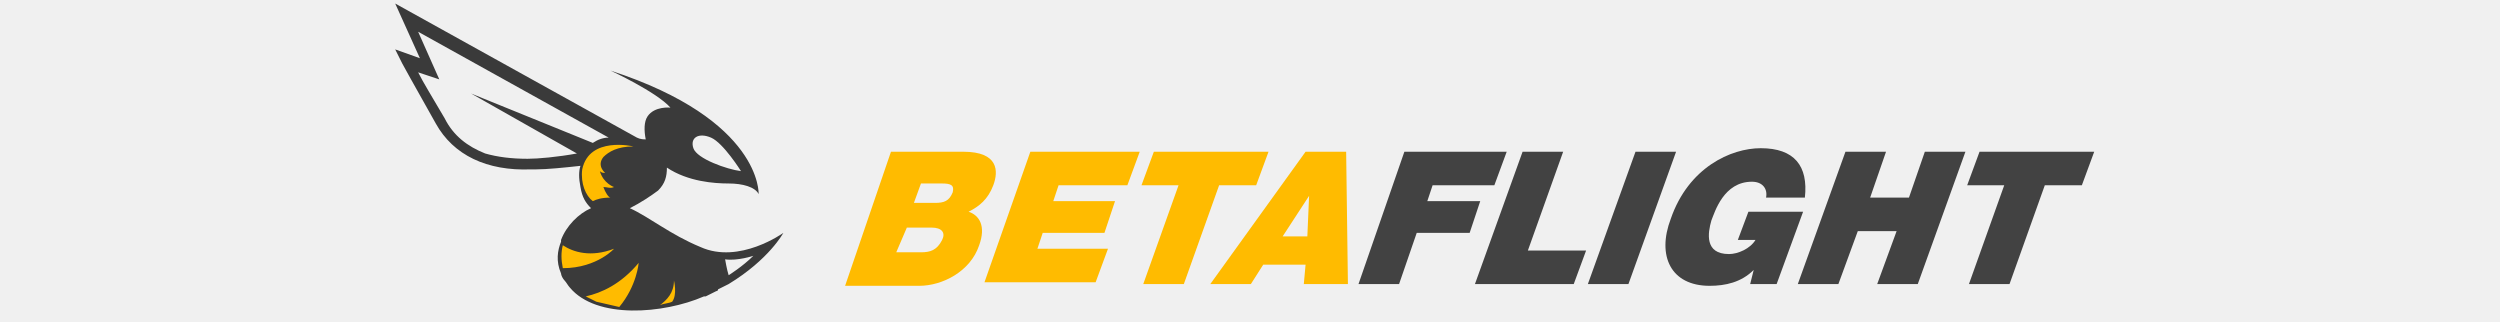
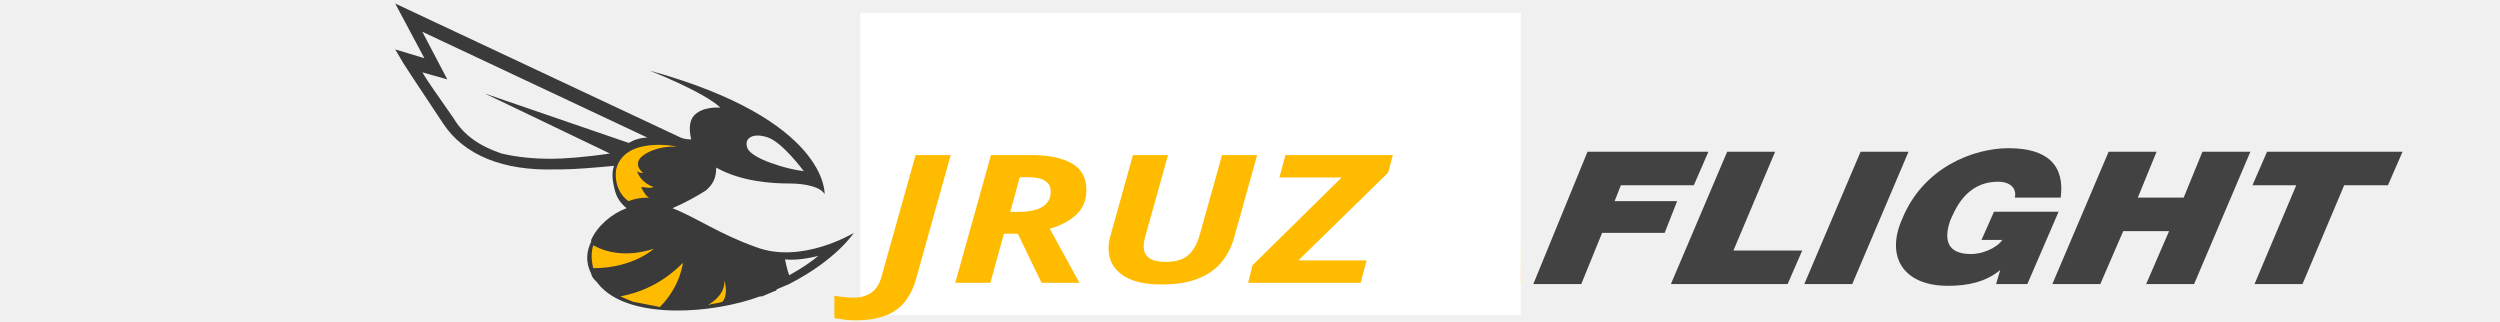
<svg xmlns="http://www.w3.org/2000/svg" version="1.1" id="Ebene_1" x="0px" y="0px" viewBox="-70 61.5 141.7 18.2" style="enable-background:new -70 61.5 141.7 18.2;" xml:space="preserve">
-   <style type="text/css">
+   <defs id="defs3717" />
+   <style type="text/css" id="style3680">
	.st0{fill:#FFBB00;}
	.st1{fill:#424242;}
	.st2{fill:#3A3A3A;}
</style>
-   <g>
-     <g>
-       <path class="st0" d="M-19.5,70.1h4.1c2,0,2,1.1,1.7,1.9s-0.8,1.2-1.4,1.5c0.6,0.2,1,0.8,0.6,1.9c-0.5,1.5-2.1,2.3-3.4,2.3h-4.2    L-19.5,70.1z M-19.2,75.8h1.4c0.5,0,0.9-0.1,1.2-0.7c0.2-0.4,0-0.7-0.6-0.7h-1.4L-19.2,75.8z M-18.2,73h1.2c0.5,0,0.8-0.1,1-0.6    c0.1-0.4-0.1-0.5-0.6-0.5h-1.2L-18.2,73z" />
-       <path class="st0" d="M-11.6,70.1h6.2L-6.1,72H-10l-0.3,0.9h3.5l-0.6,1.8h-3.5l-0.3,0.9h4l-0.7,1.9h-6.3L-11.6,70.1z" />
-       <path class="st0" d="M-3.2,72h-2.1l0.7-1.9h6.5L1.2,72h-2.1l-2,5.6h-2.3L-3.2,72z" />
-       <path class="st0" d="M4,70.1h2.3l0.1,7.5H3.9L4,76.5H1.6l-0.7,1.1h-2.3L4,70.1z M4.1,74.9l0.1-2.3l0,0l-1.5,2.3H4.1z" />
-       <path class="st1" d="M9.6,70.1h5.8L14.7,72h-3.5l-0.3,0.9h3l-0.6,1.8h-3l-1,2.9H7L9.6,70.1z" />
-       <path class="st1" d="M16.3,70.1h2.3l-2,5.6h3.3l-0.7,1.9h-5.6L16.3,70.1z" />
-       <path class="st1" d="M22.7,70.1H25l-2.7,7.5H20L22.7,70.1z" />
-       <path class="st1" d="M29.4,76.8c-0.7,0.7-1.6,0.9-2.5,0.9c-2.2,0-3-1.7-2.2-3.8c1-2.9,3.4-4,5.1-4c1.9,0,2.7,1,2.5,2.8h-2.2    c0.1-0.5-0.2-0.9-0.8-0.9c-1.6,0-2.1,1.7-2.3,2.2c-0.2,0.7-0.4,1.9,1,1.9c0.5,0,1.2-0.3,1.5-0.8h-1l0.6-1.6h3.1l-1.5,4.1h-1.5    L29.4,76.8z" />
-       <path class="st1" d="M34.6,70.1h2.3L36,72.7h2.2l0.9-2.6h2.3l-2.7,7.5h-2.3l1.1-3h-2.2l-1.1,3h-2.3L34.6,70.1z" />
-       <path class="st1" d="M43.6,72h-2.1l0.7-1.9h6.5L48,72h-2.1l-2,5.6h-2.3L43.6,72z" />
-     </g>
-     <g>
-       <path class="st0" d="M-36.4,73.5c0,0-2.5,1.2-1.7,3.5c0.9,2.6,5.3,2.3,7.9,1.2c2.2-0.9,0.4-1.6,0.4-1.6l-2.3-1.3l-3.4-2.1    L-36.4,73.5z" />
-       <path class="st2" d="M-30.3,75.5c-1.7-0.7-2.9-1.7-4-2.2c0.6-0.3,1.2-0.7,1.6-1c0.4-0.4,0.5-0.8,0.5-1.3c1.2,0.8,2.7,0.9,3.5,0.9    c0.8,0,1.5,0.2,1.7,0.6c0,0,0.2-4.2-8.4-7c0,0,2.6,1.2,3.4,2.1c0,0-0.9-0.1-1.3,0.5c-0.2,0.3-0.2,0.8-0.1,1.3    c-0.1,0-0.3,0-0.5-0.1l-13.7-7.6l1.4,3.1l-1.4-0.5l0.4,0.8c0,0,0.6,1.1,1.9,3.4c1,1.8,2.9,2.7,5.4,2.6c0.1,0,0.2,0,0.3,0    c0.6,0,1.6-0.1,2.5-0.2c-0.1,0.3-0.1,0.7,0,1.2c0.1,0.6,0.3,0.9,0.6,1.2c-0.7,0.3-1.4,1-1.7,1.8c0,0,0,0,0,0c0,0,0,0,0,0.1    c0,0,0,0,0,0c-0.2,0.5-0.3,1.1,0,1.8c0,0,0,0,0,0c0,0.1,0.1,0.3,0.2,0.4c0.1,0.1,0.2,0.3,0.3,0.4c1.5,1.8,5.3,1.5,7.6,0.5    c0,0,0.1,0,0.1,0c0.2-0.1,0.4-0.2,0.6-0.3c0,0,0.1,0,0.1-0.1c0.2-0.1,0.4-0.2,0.6-0.3c2.3-1.4,3.1-2.9,3.1-2.9    S-28.1,76.5-30.3,75.5z M-29.7,69.3c0.7,0.3,1.7,1.9,1.7,1.9c-0.8-0.1-2.5-0.7-2.7-1.3S-30.4,69-29.7,69.3z M-40.1,70.5    c-0.9,0-1.7-0.1-2.4-0.3c-1-0.4-1.8-1-2.3-2c-0.7-1.2-1.2-2-1.5-2.6l1.2,0.4l-1.2-2.7l10.8,6c-0.3,0-0.6,0.1-0.9,0.3l-6.9-2.8    l6,3.4C-38.4,70.4-39.5,70.5-40.1,70.5z M-38.1,76.7c-0.1-0.5-0.1-0.9,0-1.3c0.6,0.4,1.6,0.7,2.9,0.2    C-35.1,75.5-36.1,76.7-38.1,76.7z M-34.9,78.9c-0.4-0.1-0.9-0.2-1.3-0.3c-0.2-0.1-0.4-0.2-0.6-0.3c0.9-0.2,2-0.7,3-1.9    C-33.8,76.4-33.9,77.7-34.9,78.9z M-31.9,78.6c-0.2,0.1-0.5,0.1-0.7,0.2c0.4-0.3,0.8-0.7,0.8-1.4C-31.8,77.4-31.6,78.2-31.9,78.6z     M-28.7,77.1c-0.1-0.3-0.2-0.9-0.2-0.9c0.7,0.1,1.6-0.2,1.6-0.2C-27.9,76.6-28.7,77.1-28.7,77.1z" />
-       <path class="st0" d="M-34.1,69.8c0,0-2.5-0.6-2.9,1.3c-0.1,0.8,0.2,1.5,0.6,1.8c0.2-0.1,0.5-0.2,1-0.2c-0.1,0-0.3-0.3-0.4-0.6    c0.2,0,0.4,0.1,0.6,0c0,0-0.6-0.2-0.8-0.9c0,0,0,0,0,0c0.1,0.1,0.2,0.1,0.3,0.1c0,0-0.5-0.4-0.1-0.9C-35.5,70.1-35,69.8-34.1,69.8    z" />
+   <g id="layer1" style="display:inline">
+     <g id="g3712" transform="matrix(1.181478,0,0,1,8.638354,0)">
+       <g id="g3702">
+         <path class="st0" d="m -19.5,70.1 h 4.1 c 2,0 2,1.1 1.7,1.9 -0.3,0.8 -0.8,1.2 -1.4,1.5 0.6,0.2 1,0.8 0.6,1.9 -0.5,1.5 -2.1,2.3 -3.4,2.3 h -4.2 z m 0.3,5.7 h 1.4 c 0.5,0 0.9,-0.1 1.2,-0.7 0.2,-0.4 0,-0.7 -0.6,-0.7 h -1.4 z m 1,-2.8 h 1.2 c 0.5,0 0.8,-0.1 1,-0.6 0.1,-0.4 -0.1,-0.5 -0.6,-0.5 h -1.2 z" id="path3682" style="fill:#ffbb00" />
+         <path class="st0" d="m -11.6,70.1 h 6.2 L -6.1,72 H -10 l -0.3,0.9 h 3.5 l -0.6,1.8 h -3.5 l -0.3,0.9 h 4 l -0.7,1.9 h -6.3 z" id="path3684" style="fill:#ffbb00" />
+         <path class="st0" d="m -3.2,72 h -2.1 l 0.7,-1.9 H 1.9 L 1.2,72 h -2.1 l -2,5.6 h -2.3 z" id="path3686" style="fill:#ffbb00" />
+         <path class="st0" d="m 4,70.1 h 2.3 l 0.1,7.5 H 3.9 L 4,76.5 H 1.6 l -0.7,1.1 h -2.3 z m 0.1,4.8 0.1,-2.3 v 0 l -1.5,2.3 z" id="path3688" style="fill:#ffbb00" />
+         <path class="st1" d="m 9.6,70.1 h 5.8 L 14.7,72 h -3.5 l -0.3,0.9 h 3 l -0.6,1.8 h -3 l -1,2.9 H 7 Z" id="path3690" style="fill:#424242" />
+         <path class="st1" d="m 16.3,70.1 h 2.3 l -2,5.6 h 3.3 l -0.7,1.9 h -5.6 z" id="path3692" style="fill:#424242" />
+         <path class="st1" d="M 22.7,70.1 H 25 l -2.7,7.5 H 20 Z" id="path3694" style="fill:#424242" />
+         <path class="st1" d="m 29.4,76.8 c -0.7,0.7 -1.6,0.9 -2.5,0.9 -2.2,0 -3,-1.7 -2.2,-3.8 1,-2.9 3.4,-4 5.1,-4 1.9,0 2.7,1 2.5,2.8 h -2.2 c 0.1,-0.5 -0.2,-0.9 -0.8,-0.9 -1.6,0 -2.1,1.7 -2.3,2.2 -0.2,0.7 -0.4,1.9 1,1.9 0.5,0 1.2,-0.3 1.5,-0.8 h -1 l 0.6,-1.6 h 3.1 l -1.5,4.1 h -1.5 z" id="path3696" style="fill:#424242" />
+         <path class="st1" d="m 34.6,70.1 h 2.3 L 36,72.7 h 2.2 l 0.9,-2.6 h 2.3 l -2.7,7.5 h -2.3 l 1.1,-3 h -2.2 l -1.1,3 h -2.3 z" id="path3698" style="fill:#424242" />
+         <path class="st1" d="m 43.6,72 h -2.1 l 0.7,-1.9 h 6.5 L 48,72 h -2.1 l -2,5.6 h -2.3 z" id="path3700" style="fill:#424242" />
+       </g>
+       <g id="g3710">
+         <path class="st0" d="m -36.4,73.5 c 0,0 -2.5,1.2 -1.7,3.5 0.9,2.6 5.3,2.3 7.9,1.2 2.2,-0.9 0.4,-1.6 0.4,-1.6 l -2.3,-1.3 -3.4,-2.1 z" id="path3704" style="fill:#ffbb00" />
+         <path class="st2" d="m -30.3,75.5 c -1.7,-0.7 -2.9,-1.7 -4,-2.2 0.6,-0.3 1.2,-0.7 1.6,-1 0.4,-0.4 0.5,-0.8 0.5,-1.3 1.2,0.8 2.7,0.9 3.5,0.9 0.8,0 1.5,0.2 1.7,0.6 0,0 0.2,-4.2 -8.4,-7 0,0 2.6,1.2 3.4,2.1 0,0 -0.9,-0.1 -1.3,0.5 -0.2,0.3 -0.2,0.8 -0.1,1.3 -0.1,0 -0.3,0 -0.5,-0.1 l -13.7,-7.6 1.4,3.1 -1.4,-0.5 0.4,0.8 c 0,0 0.6,1.1 1.9,3.4 1,1.8 2.9,2.7 5.4,2.6 0.1,0 0.2,0 0.3,0 0.6,0 1.6,-0.1 2.5,-0.2 -0.1,0.3 -0.1,0.7 0,1.2 0.1,0.6 0.3,0.9 0.6,1.2 -0.7,0.3 -1.4,1 -1.7,1.8 0,0 0,0 0,0 0,0 0,0 0,0.1 0,0 0,0 0,0 -0.2,0.5 -0.3,1.1 0,1.8 0,0 0,0 0,0 0,0.1 0.1,0.3 0.2,0.4 0.1,0.1 0.2,0.3 0.3,0.4 1.5,1.8 5.3,1.5 7.6,0.5 0,0 0.1,0 0.1,0 0.2,-0.1 0.4,-0.2 0.6,-0.3 0,0 0.1,0 0.1,-0.1 0.2,-0.1 0.4,-0.2 0.6,-0.3 2.3,-1.4 3.1,-2.9 3.1,-2.9 0,0 -2.5,1.8 -4.7,0.8 z m 0.6,-6.2 c 0.7,0.3 1.7,1.9 1.7,1.9 -0.8,-0.1 -2.5,-0.7 -2.7,-1.3 -0.2,-0.6 0.3,-0.9 1,-0.6 z m -10.4,1.2 c -0.9,0 -1.7,-0.1 -2.4,-0.3 -1,-0.4 -1.8,-1 -2.3,-2 -0.7,-1.2 -1.2,-2 -1.5,-2.6 l 1.2,0.4 -1.2,-2.7 10.8,6 c -0.3,0 -0.6,0.1 -0.9,0.3 l -6.9,-2.8 6,3.4 c -1.1,0.2 -2.2,0.3 -2.8,0.3 z m 2,6.2 c -0.1,-0.5 -0.1,-0.9 0,-1.3 0.6,0.4 1.6,0.7 2.9,0.2 0.1,-0.1 -0.9,1.1 -2.9,1.1 z m 3.2,2.2 c -0.4,-0.1 -0.9,-0.2 -1.3,-0.3 -0.2,-0.1 -0.4,-0.2 -0.6,-0.3 0.9,-0.2 2,-0.7 3,-1.9 0,0 -0.1,1.3 -1.1,2.5 z m 3,-0.3 c -0.2,0.1 -0.5,0.1 -0.7,0.2 0.4,-0.3 0.8,-0.7 0.8,-1.4 0,0 0.2,0.8 -0.1,1.2 z m 3.2,-1.5 c -0.1,-0.3 -0.2,-0.9 -0.2,-0.9 0.7,0.1 1.6,-0.2 1.6,-0.2 -0.6,0.6 -1.4,1.1 -1.4,1.1 z" id="path3706" style="fill:#3a3a3a" />
+         <path class="st0" d="m -34.1,69.8 c 0,0 -2.5,-0.6 -2.9,1.3 -0.1,0.8 0.2,1.5 0.6,1.8 0.2,-0.1 0.5,-0.2 1,-0.2 -0.1,0 -0.3,-0.3 -0.4,-0.6 0.2,0 0.4,0.1 0.6,0 0,0 -0.6,-0.2 -0.8,-0.9 0,0 0,0 0,0 0.1,0.1 0.2,0.1 0.3,0.1 0,0 -0.5,-0.4 -0.1,-0.9 0.3,-0.3 0.8,-0.6 1.7,-0.6 z" id="path3708" style="fill:#ffbb00" />
+       </g>
    </g>
  </g>
+   <g id="layer3" style="display:inline">
+     <rect style="display:inline;fill:#ffffff;fill-opacity:1;stroke-width:1.084" id="rect4575" width="37.432" height="17.122" x="-21.232" y="62.224" />
+   </g>
+   <g id="layer2" style="display:inline">
+     <text xml:space="preserve" style="font-style:normal;font-weight:normal;font-size:11.632px;line-height:21.809px;font-family:sans-serif;letter-spacing:0px;word-spacing:0px;fill:#ffbb00;fill-opacity:1;stroke:none;stroke-width:0.872" x="-17.98" y="88.874" id="text57" transform="scale(1.1463,0.872372)">
+       <tspan x="-17.98" y="88.874" id="tspan55" style="stroke-width:0.872">
+         <tspan x="-17.98" y="88.874" style="font-style:italic;font-variant:normal;font-weight:bold;font-stretch:normal;font-family:sans-serif;-inkscape-font-specification:'sans-serif Bold Italic';fill:#ffbb00;fill-opacity:1;stroke-width:0.872" id="tspan53">JRUZ</tspan>
+       </tspan>
+     </text>
+   </g>
</svg>
